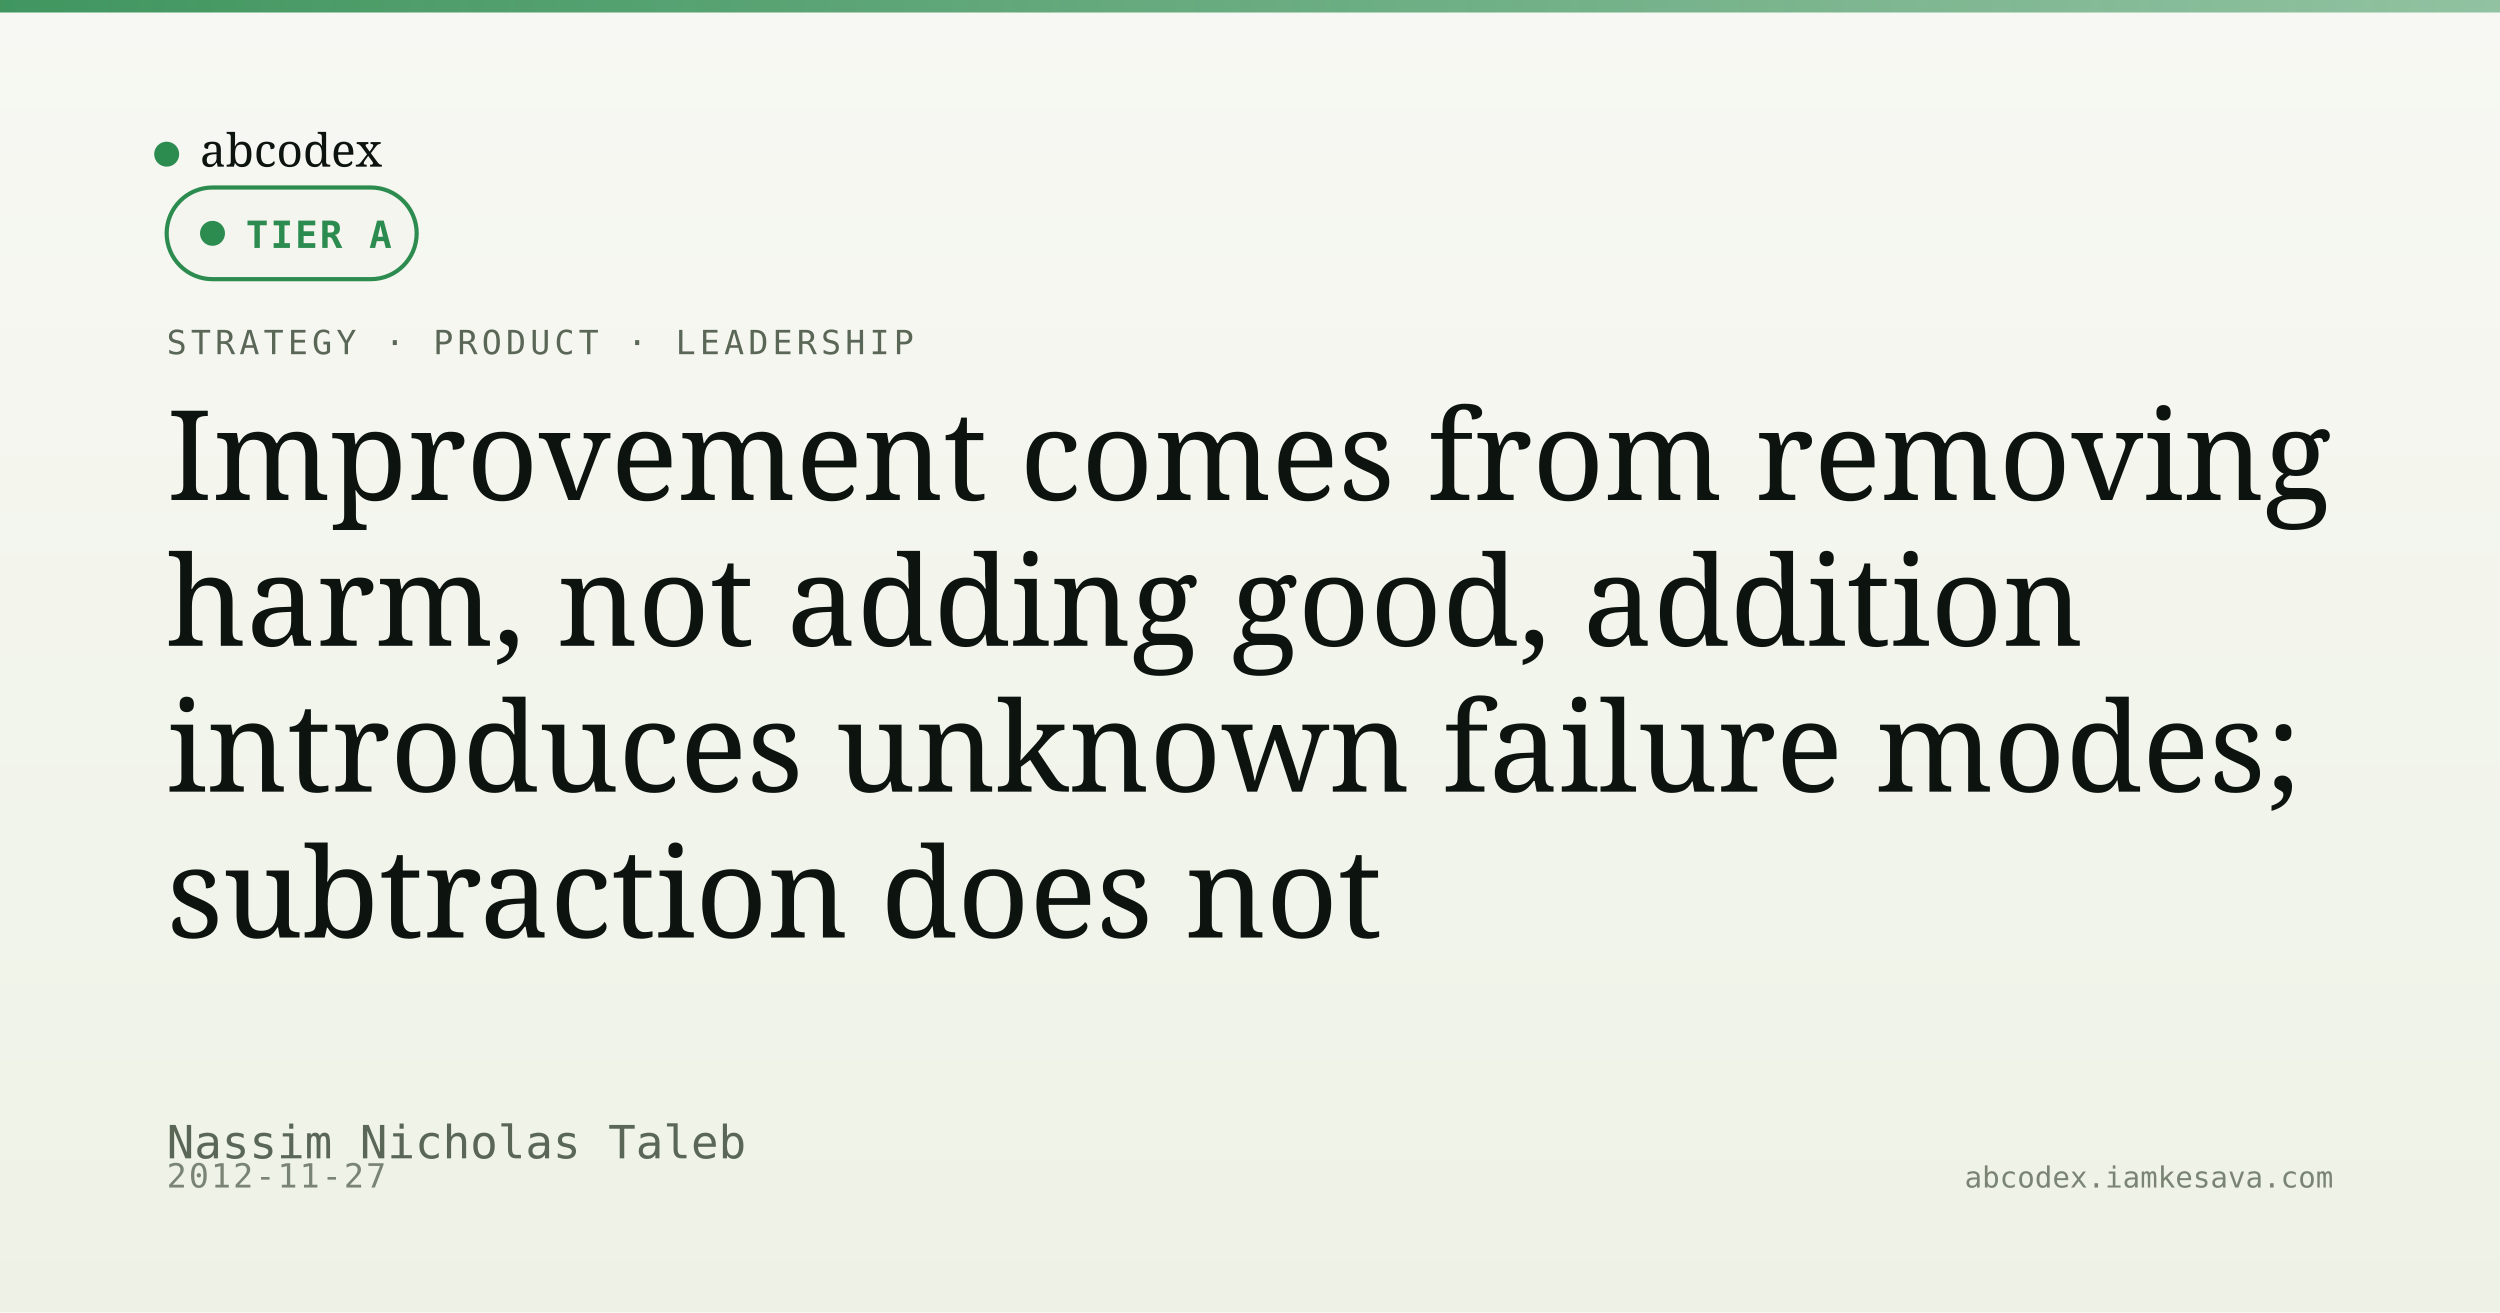
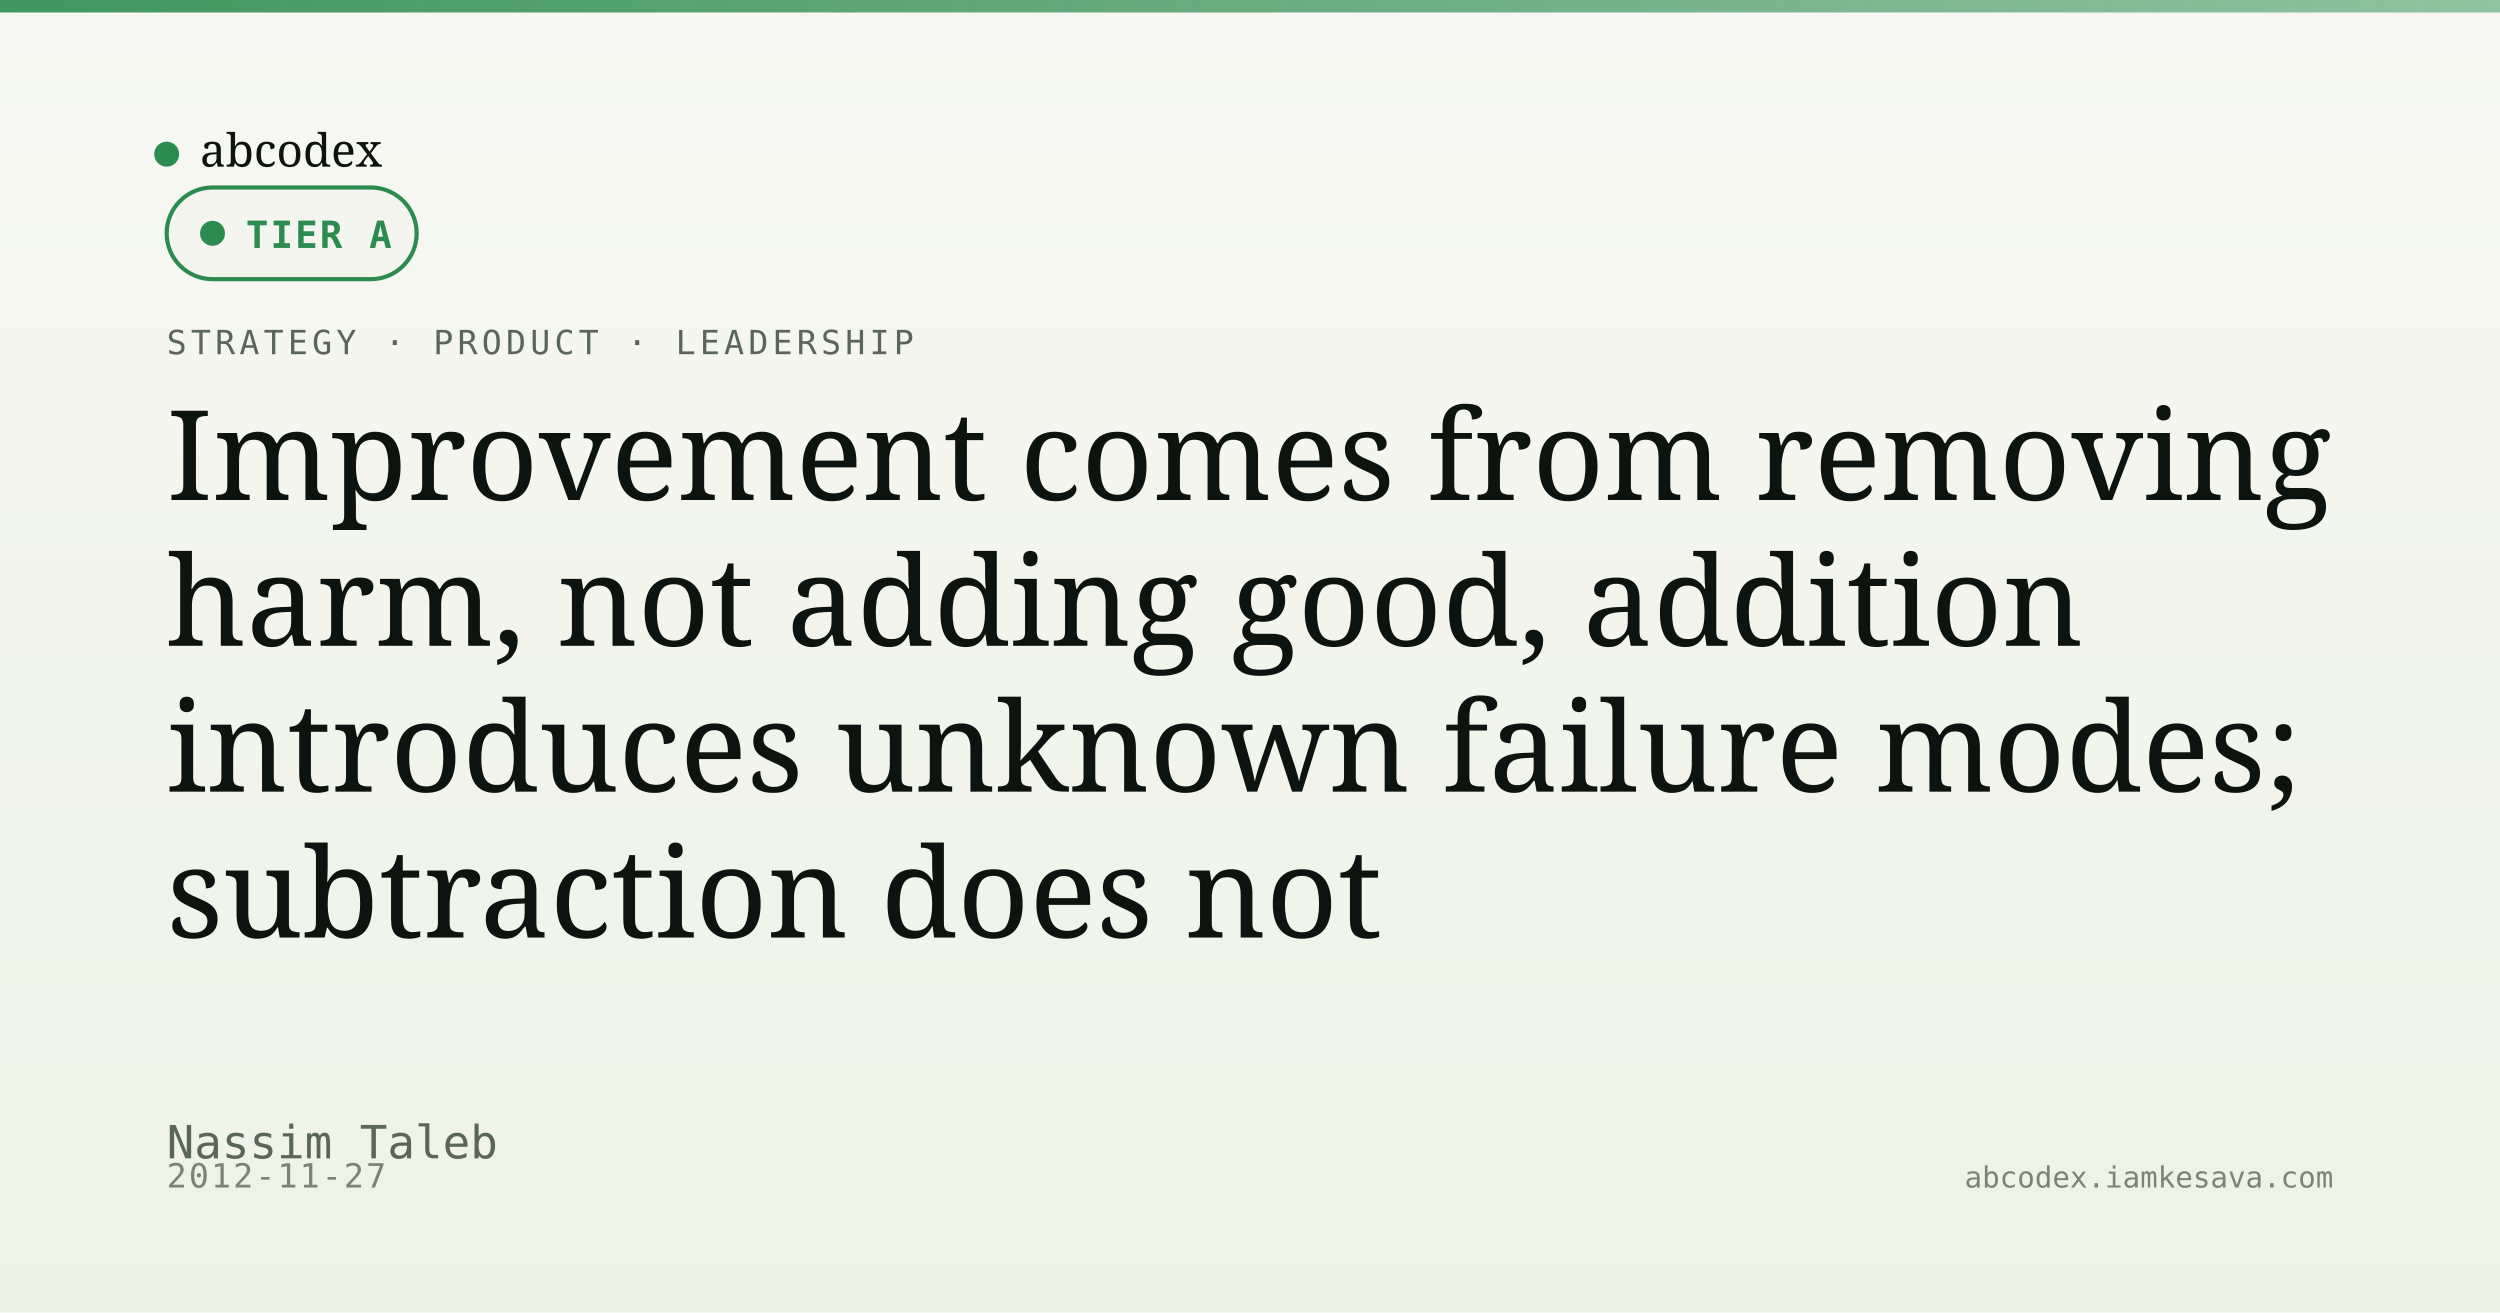
<svg xmlns="http://www.w3.org/2000/svg" viewBox="0 0 1200 630" width="1200" height="630">
  <defs>
    <linearGradient id="bg" x1="0" y1="0" x2="0" y2="1">
      <stop offset="0" stop-color="#f7f8f3" />
      <stop offset="1" stop-color="#eef2e6" />
    </linearGradient>
    <linearGradient id="band" x1="0" y1="0" x2="1" y2="0">
      <stop offset="0" stop-color="#2c8b4f" stop-opacity="0.9" />
      <stop offset="1" stop-color="#2c8b4f" stop-opacity="0.5" />
    </linearGradient>
  </defs>
  <rect width="1200" height="630" fill="url(#bg)" />
  <rect x="0" y="0" width="1200" height="6" fill="url(#band)" />
  <g transform="translate(80, 60)">
    <circle cx="0" cy="14" r="6" fill="#2c8b4f" />
    <text x="16" y="20" font-family="Newsreader, serif" font-size="22" fill="#0d1410">abcodex</text>
  </g>
  <text x="80" y="170" font-family="JetBrains Mono, monospace" font-size="16" fill="#5a6757" letter-spacing="2">STRATEGY · PRODUCT · LEADERSHIP</text>
  <g transform="translate(80, 90)">
    <rect width="120" height="44" rx="22" fill="#f3f5ee" stroke="#2c8b4f" stroke-width="2" />
    <circle cx="22" cy="22" r="6" fill="#2c8b4f" />
    <text x="38" y="29" font-family="JetBrains Mono, monospace" font-size="18" font-weight="600" fill="#2c8b4f" letter-spacing="1">TIER A</text>
  </g>
  <text x="80" y="240" font-family="Newsreader, serif" font-size="60" font-weight="500" fill="#0d1410">Improvement comes from removing</text>
  <text x="80" y="310" font-family="Newsreader, serif" font-size="60" font-weight="500" fill="#0d1410">harm, not adding good, addition</text>
  <text x="80" y="380" font-family="Newsreader, serif" font-size="60" font-weight="500" fill="#0d1410">introduces unknown failure modes;</text>
  <text x="80" y="450" font-family="Newsreader, serif" font-size="60" font-weight="500" fill="#0d1410">subtraction does not</text>
-   <text x="80" y="556" font-family="JetBrains Mono, monospace" font-size="22" fill="#5a6757">Nassim Nicholas Taleb</text>
+   <text x="80" y="556" font-family="JetBrains Mono, monospace" font-size="22" fill="#5a6757">Nassim Taleb</text>
  <text x="80" y="570" font-family="JetBrains Mono, monospace" font-size="16" fill="#7a8474" letter-spacing="1">2012-11-27</text>
  <text x="1120" y="570" text-anchor="end" font-family="JetBrains Mono, monospace" font-size="14" fill="#7a8474">abcodex.iamkesava.com</text>
</svg>
